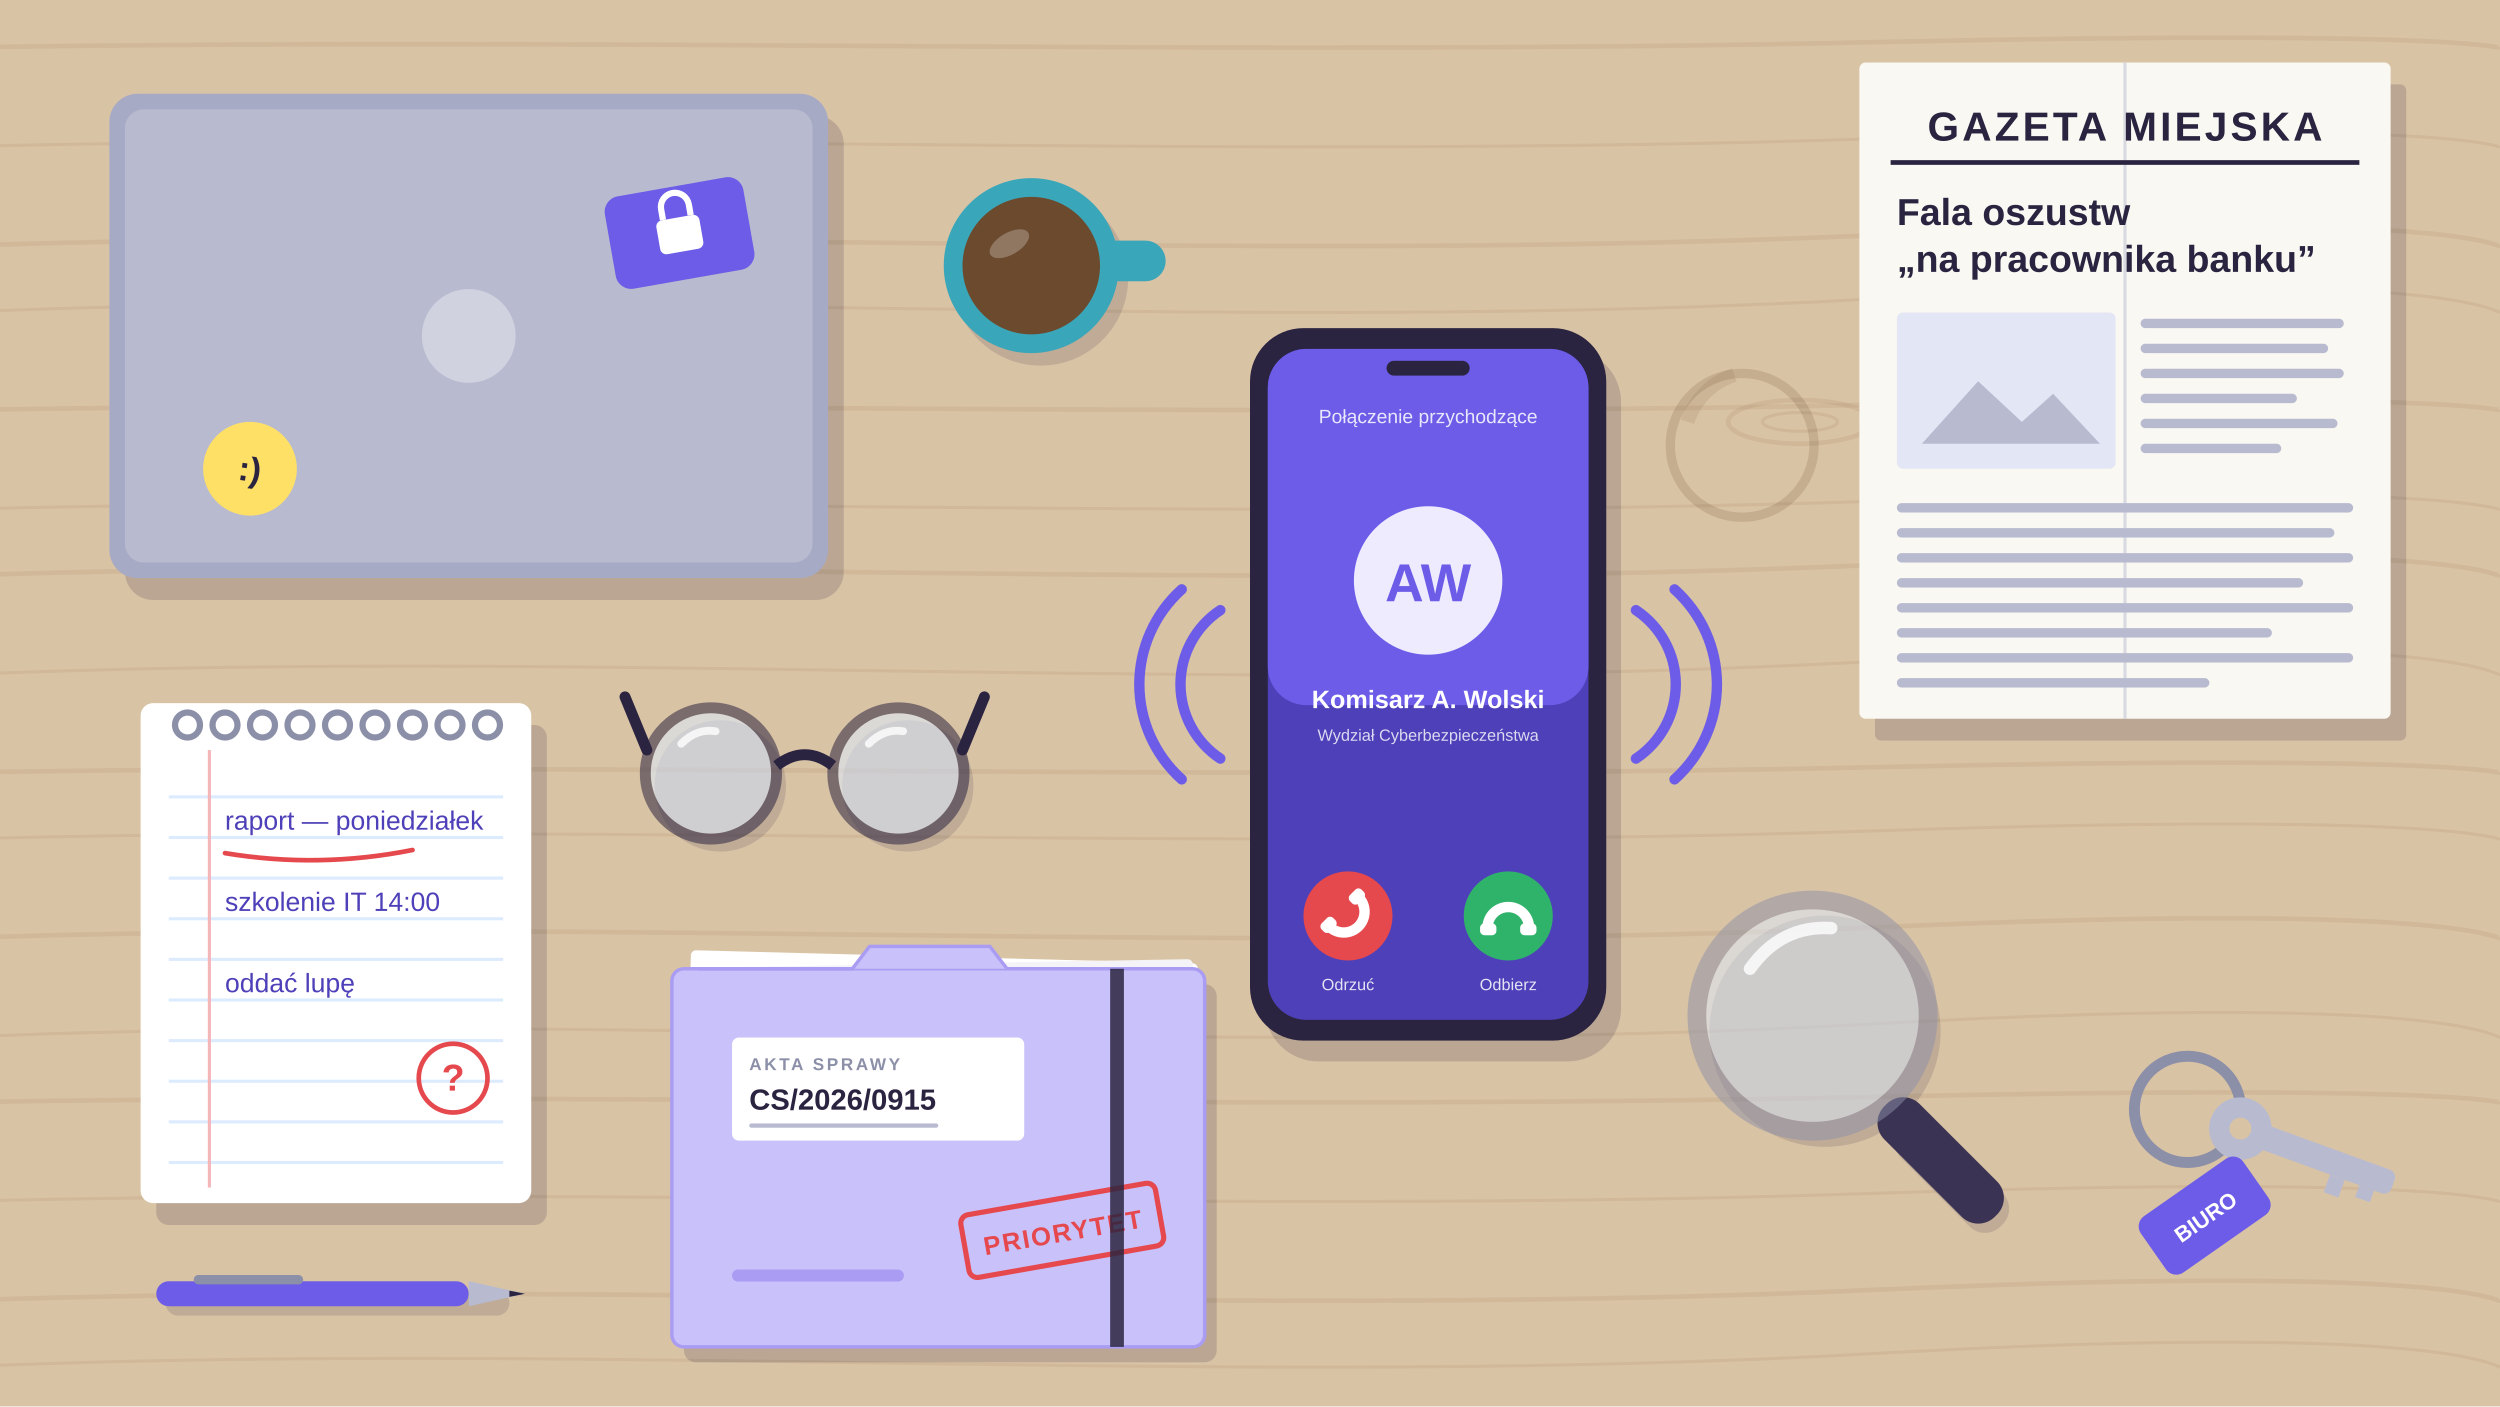
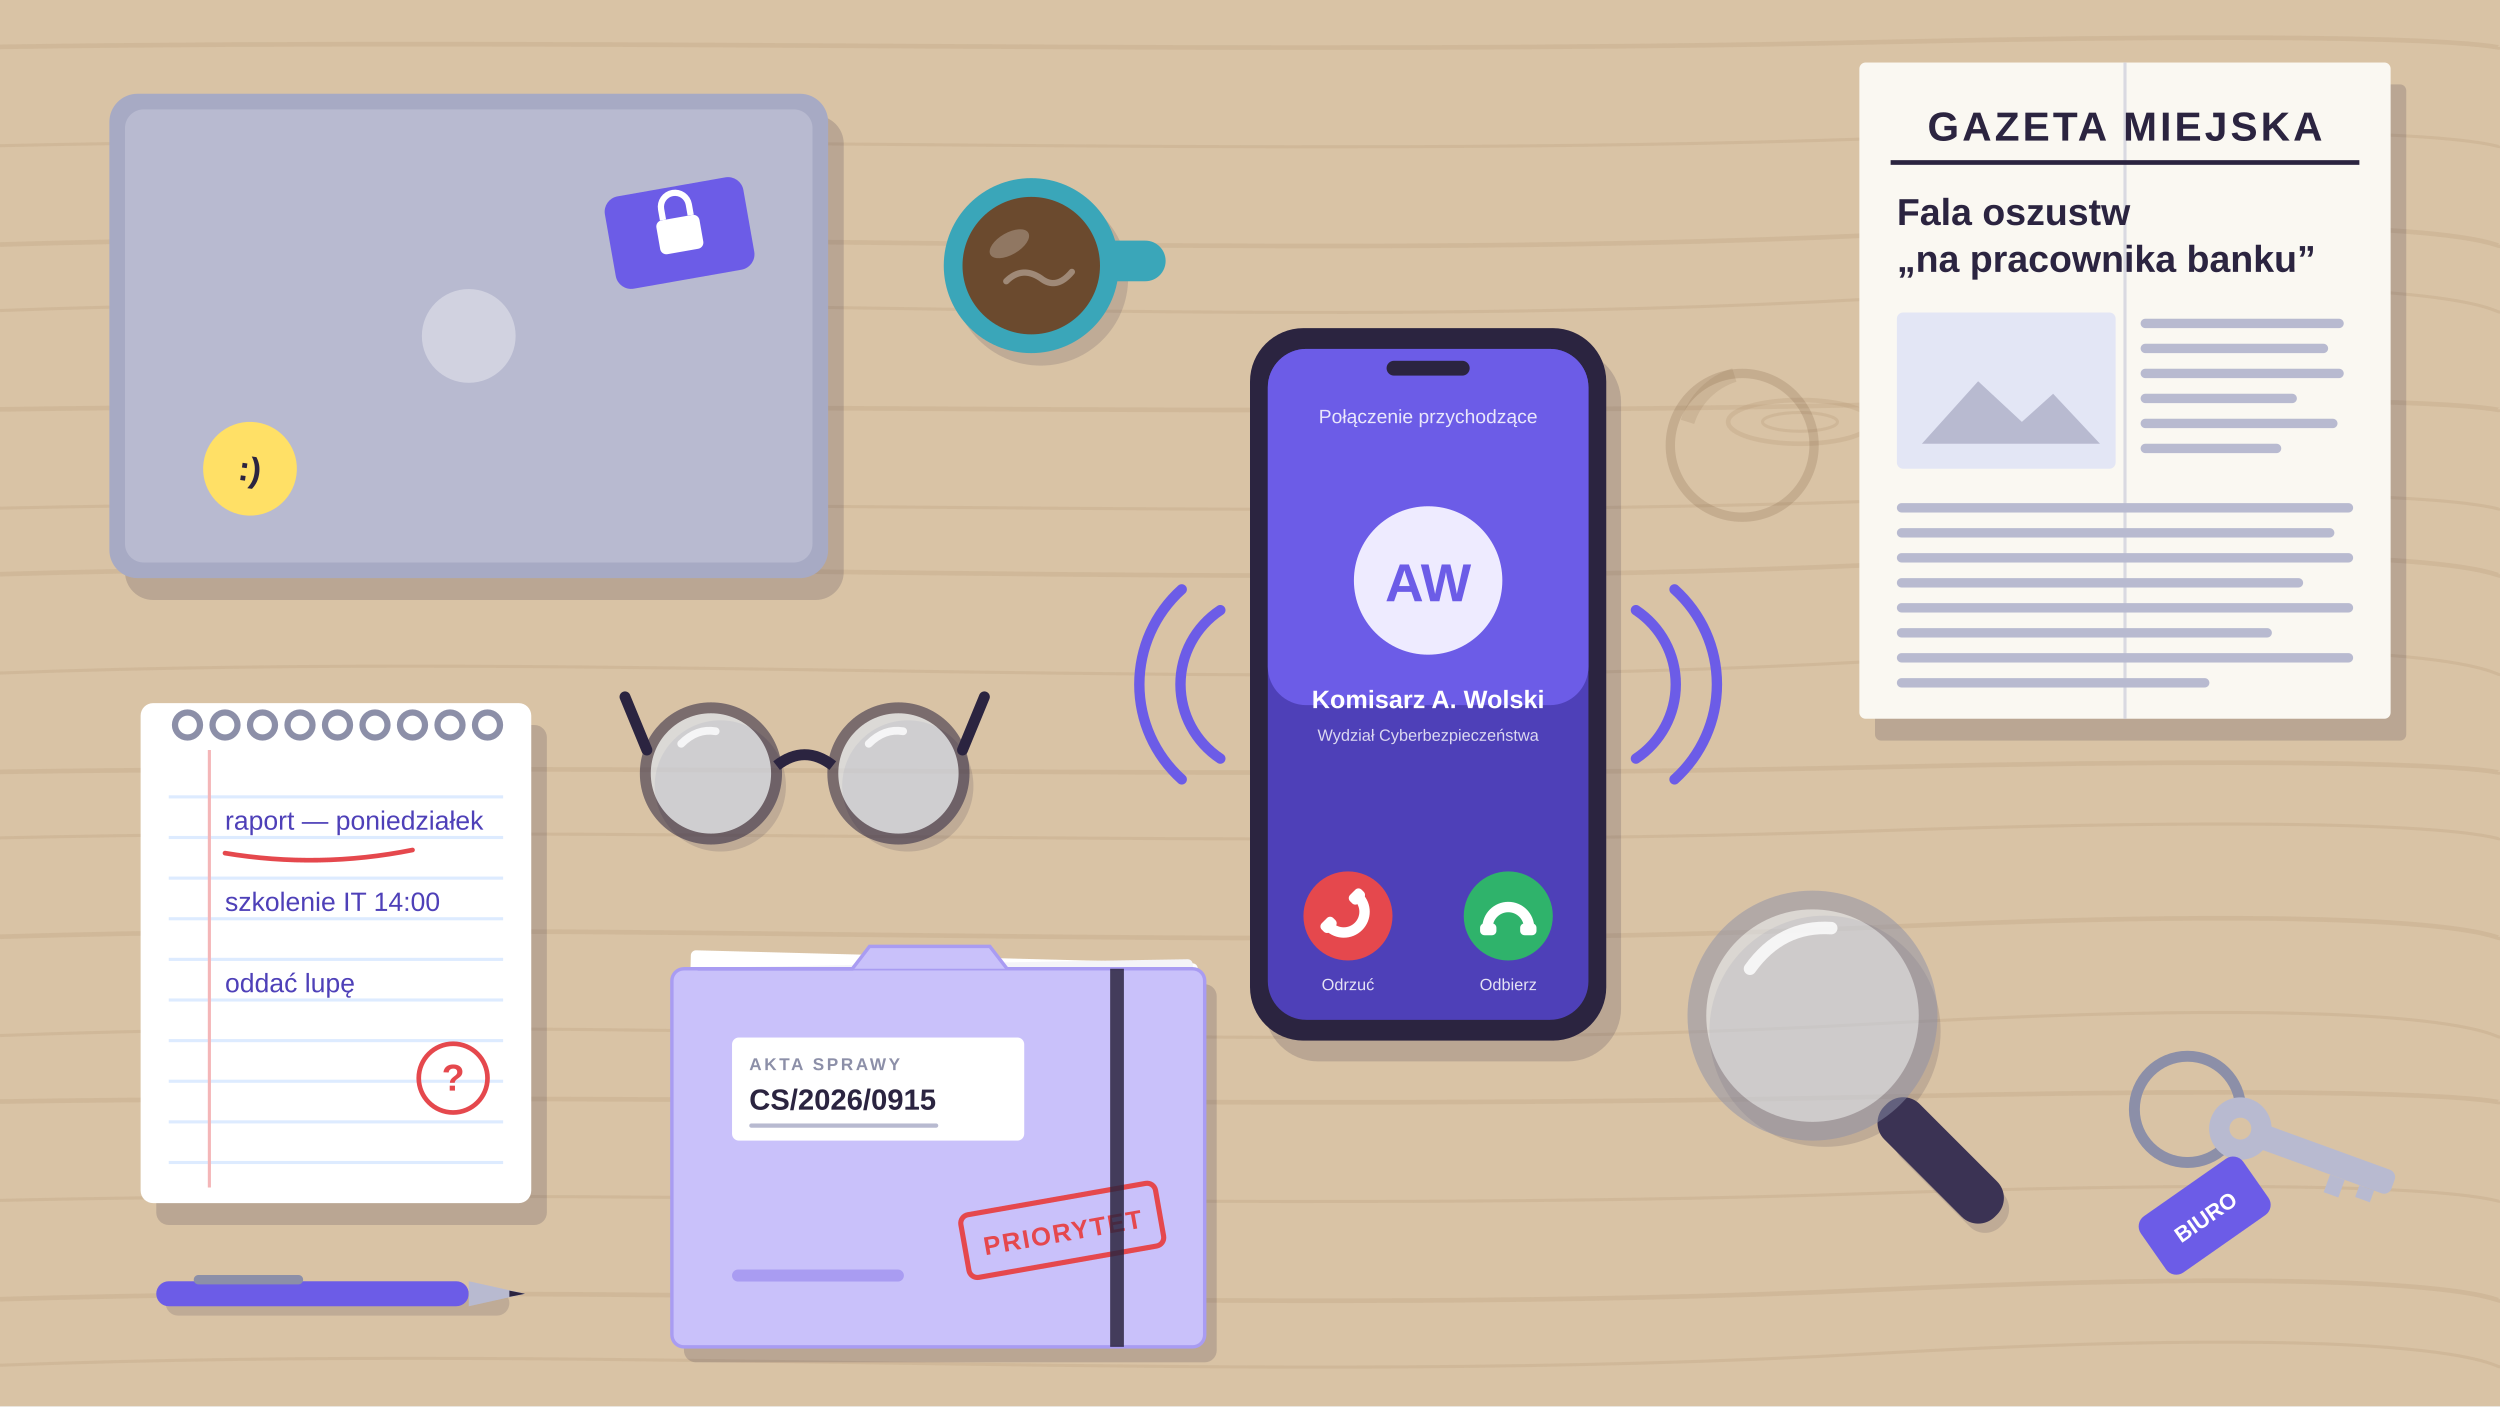
- <svg xmlns="http://www.w3.org/2000/svg" viewBox="0 0 1600 900" width="1600" height="900" font-family="Arial, Helvetica, sans-serif">
+ <svg xmlns="http://www.w3.org/2000/svg" id="static" viewBox="0 0 1600 900" width="1600" height="900" font-family="Arial, Helvetica, sans-serif">
+   <style>
+ .a-blink{animation:a-blink 1.2s ease-in-out infinite}
+ .a-blink-slow{animation:a-blink 3s ease-in-out infinite}
+ .a-glow{animation:a-glow 5s ease-in-out infinite}
+ .a-pulse{animation:a-pulse 2.2s ease-in-out infinite}
+ .a-steam{animation:a-steam 2.8s ease-in-out infinite;transform-box:fill-box;transform-origin:center bottom}
+ .a-sway{animation:a-sway 6s ease-in-out infinite;transform-box:fill-box;transform-origin:center bottom}
+ .a-flutter{animation:a-flutter 4.5s ease-in-out infinite;transform-box:fill-box;transform-origin:center top}
+ .a-bounce{animation:a-bounce 2.6s ease-in-out infinite;transform-box:fill-box;transform-origin:center}
+ .a-ring{animation:a-ring 1.2s ease-in-out infinite;transform-box:fill-box;transform-origin:center}
+ .a-wave{animation:a-wave 1.2s ease-out infinite}
+ .a-grow{animation:a-grow .9s ease-in-out infinite;transform-box:fill-box;transform-origin:center}
+ .a-shimmer{animation:a-shimmer 3.5s ease-in-out infinite}
+ .d1{animation-delay:.35s}.d2{animation-delay:.7s}
+ @keyframes a-blink{0%,100%{opacity:1}50%{opacity:.2}}
+ @keyframes a-glow{0%,100%{opacity:1}50%{opacity:.65}}
+ @keyframes a-pulse{0%,100%{opacity:1}50%{opacity:.45}}
+ @keyframes a-steam{0%{opacity:0;transform:translateY(6px)}40%{opacity:.9}100%{opacity:0;transform:translateY(-10px)}}
+ @keyframes a-sway{0%,100%{transform:rotate(0)}50%{transform:rotate(1.6deg)}}
+ @keyframes a-flutter{0%,100%{transform:rotate(0)}50%{transform:rotate(-1.4deg)}}
+ @keyframes a-bounce{0%,70%,100%{transform:scale(1)}80%{transform:scale(1.18)}90%{transform:scale(.95)}}
+ @keyframes a-ring{0%,100%{transform:rotate(0)}10%{transform:rotate(-2.5deg)}20%{transform:rotate(2.5deg)}30%{transform:rotate(-2.5deg)}40%{transform:rotate(0)}}
+ @keyframes a-wave{0%{opacity:0}30%{opacity:1}100%{opacity:0}}
+ @keyframes a-grow{0%,100%{transform:scale(1)}50%{transform:scale(1.12)}}
+ @keyframes a-shimmer{0%,100%{opacity:.55}50%{opacity:1}}
+ @media (prefers-reduced-motion: reduce){*{animation:none!important}}
+ #static:target *{animation:none!important}
+ </style>
  <rect width="1600" height="900" fill="#D9C3A5" />
  <g id="item-sloje" transform="translate(0 0) scale(1)">
    <path d="M0 30 C 400 24, 800 36, 1200 27 S 1600 33, 1600 30" fill="none" stroke="#B89C7A" stroke-width="3" opacity="0.28" />
    <path d="M0 93.25 C 400 84.25, 800 102.25, 1200 88.75 S 1600 97.75, 1600 93.25" fill="none" stroke="#B89C7A" stroke-width="2" opacity="0.28" />
    <path d="M0 156.5 C 400 144.5, 800 168.5, 1200 150.5 S 1600 162.5, 1600 156.5" fill="none" stroke="#B89C7A" stroke-width="3" opacity="0.28" />
    <path d="M0 198.75 C 400 183.75, 800 213.75, 1200 191.25 S 1600 206.25, 1600 198.75" fill="none" stroke="#B89C7A" stroke-width="2" opacity="0.28" />
    <path d="M0 262 C 400 256, 800 268, 1200 259 S 1600 265, 1600 262" fill="none" stroke="#B89C7A" stroke-width="3" opacity="0.28" />
    <path d="M0 325.25 C 400 316.25, 800 334.25, 1200 320.75 S 1600 329.75, 1600 325.25" fill="none" stroke="#B89C7A" stroke-width="2" opacity="0.28" />
    <path d="M0 367.5 C 400 355.5, 800 379.5, 1200 361.5 S 1600 373.5, 1600 367.5" fill="none" stroke="#B89C7A" stroke-width="3" opacity="0.28" />
    <path d="M0 430.75 C 400 415.75, 800 445.75, 1200 423.25 S 1600 438.25, 1600 430.75" fill="none" stroke="#B89C7A" stroke-width="2" opacity="0.28" />
    <path d="M0 494 C 400 488, 800 500, 1200 491 S 1600 497, 1600 494" fill="none" stroke="#B89C7A" stroke-width="3" opacity="0.28" />
    <path d="M0 536.25 C 400 527.25, 800 545.25, 1200 531.75 S 1600 540.75, 1600 536.25" fill="none" stroke="#B89C7A" stroke-width="2" opacity="0.28" />
    <path d="M0 599.5 C 400 587.5, 800 611.5, 1200 593.5 S 1600 605.5, 1600 599.5" fill="none" stroke="#B89C7A" stroke-width="3" opacity="0.28" />
    <path d="M0 662.75 C 400 647.75, 800 677.75, 1200 655.25 S 1600 670.25, 1600 662.75" fill="none" stroke="#B89C7A" stroke-width="2" opacity="0.28" />
    <path d="M0 705 C 400 699, 800 711, 1200 702 S 1600 708, 1600 705" fill="none" stroke="#B89C7A" stroke-width="3" opacity="0.28" />
    <path d="M0 768.25 C 400 759.25, 800 777.25, 1200 763.75 S 1600 772.75, 1600 768.25" fill="none" stroke="#B89C7A" stroke-width="2" opacity="0.28" />
    <path d="M0 831.5 C 400 819.5, 800 843.5, 1200 825.5 S 1600 837.5, 1600 831.5" fill="none" stroke="#B89C7A" stroke-width="3" opacity="0.28" />
    <path d="M0 873.75 C 400 858.75, 800 888.75, 1200 866.25 S 1600 881.25, 1600 873.75" fill="none" stroke="#B89C7A" stroke-width="2" opacity="0.28" />
    <ellipse cx="1152" cy="270" rx="46" ry="14" fill="none" stroke="#B89C7A" stroke-width="3" opacity="0.3" />
    <ellipse cx="1152" cy="270" rx="24" ry="6" fill="none" stroke="#B89C7A" stroke-width="2" opacity="0.3" />
  </g>
  <g id="item-laptop" transform="translate(70 60) scale(1)">
    <rect x="10" y="14" width="460" height="310" rx="18" fill="#2B2440" opacity="0.18" />
    <rect width="460" height="310" rx="18" fill="#A7AAC4" />
    <rect x="10" y="10" width="440" height="290" rx="12" fill="#B8BAD0" />
    <circle cx="230" cy="155" r="30" fill="#FFFFFF" opacity="0.35" />
    <g transform="rotate(-10 360 90)">
      <rect x="320" y="60" width="90" height="60" rx="10" fill="#6C5CE7" />
      <rect x="351" y="80" width="28" height="22" rx="4" fill="#FFFFFF" />
      <path d="M356 80 v-7 a9 9 0 0 1 18 0 v7" fill="none" stroke="#FFFFFF" stroke-width="4" />
    </g>
    <g transform="rotate(8 90 240)">
      <circle cx="90" cy="240" r="30" fill="#FFE066" />
      <text x="90" y="248" font-size="22" fill="#2B2440" font-weight="bold" text-anchor="middle">:)</text>
    </g>
  </g>
  <g id="item-gazeta" transform="translate(1190 40) scale(1)">
    <rect x="10" y="14" width="340" height="420" rx="4" fill="#2B2440" opacity="0.18" />
    <rect width="340" height="420" rx="4" fill="#FAF8F2" />
    <line x1="170" y1="0" x2="170" y2="420" stroke="#B8BAD0" stroke-width="2" opacity="0.5" />
    <text x="170" y="50" font-size="26" fill="#2B2440" font-weight="bold" text-anchor="middle" letter-spacing="2">GAZETA MIEJSKA</text>
    <line x1="20" y1="64" x2="320" y2="64" stroke="#2B2440" stroke-width="3" />
    <text x="24" y="104" font-size="24" fill="#2B2440" font-weight="bold">Fala oszustw</text>
    <text x="24" y="134" font-size="24" fill="#2B2440" font-weight="bold">„na pracownika banku”</text>
    <rect x="24" y="160" width="140" height="100" rx="4" fill="#E3E6F5" />
    <path d="M40 244 l36 -40 l28 26 l20 -18 l30 32 z" fill="#B8BAD0" />
    <rect x="180" y="164" width="130" height="6" rx="3" fill="#B8BAD0" />
    <rect x="180" y="180" width="120" height="6" rx="3" fill="#B8BAD0" />
    <rect x="180" y="196" width="130" height="6" rx="3" fill="#B8BAD0" />
    <rect x="180" y="212" width="100" height="6" rx="3" fill="#B8BAD0" />
    <rect x="180" y="228" width="126" height="6" rx="3" fill="#B8BAD0" />
    <rect x="180" y="244" width="90" height="6" rx="3" fill="#B8BAD0" />
    <rect x="24" y="282" width="292" height="6" rx="3" fill="#B8BAD0" />
    <rect x="24" y="298" width="280" height="6" rx="3" fill="#B8BAD0" />
    <rect x="24" y="314" width="292" height="6" rx="3" fill="#B8BAD0" />
    <rect x="24" y="330" width="260" height="6" rx="3" fill="#B8BAD0" />
    <rect x="24" y="346" width="292" height="6" rx="3" fill="#B8BAD0" />
    <rect x="24" y="362" width="240" height="6" rx="3" fill="#B8BAD0" />
    <rect x="24" y="378" width="292" height="6" rx="3" fill="#B8BAD0" />
    <rect x="24" y="394" width="200" height="6" rx="3" fill="#B8BAD0" />
  </g>
  <g id="item-notes" transform="translate(90 450) scale(1)">
    <rect x="10" y="14" width="250" height="320" rx="8" fill="#2B2440" opacity="0.18" />
    <rect width="250" height="320" rx="8" fill="#FFFFFF" />
    <circle cx="30" cy="14" r="8" fill="none" stroke="#8C8FA8" stroke-width="4" />
    <circle cx="54" cy="14" r="8" fill="none" stroke="#8C8FA8" stroke-width="4" />
    <circle cx="78" cy="14" r="8" fill="none" stroke="#8C8FA8" stroke-width="4" />
    <circle cx="102" cy="14" r="8" fill="none" stroke="#8C8FA8" stroke-width="4" />
    <circle cx="126" cy="14" r="8" fill="none" stroke="#8C8FA8" stroke-width="4" />
    <circle cx="150" cy="14" r="8" fill="none" stroke="#8C8FA8" stroke-width="4" />
    <circle cx="174" cy="14" r="8" fill="none" stroke="#8C8FA8" stroke-width="4" />
    <circle cx="198" cy="14" r="8" fill="none" stroke="#8C8FA8" stroke-width="4" />
    <circle cx="222" cy="14" r="8" fill="none" stroke="#8C8FA8" stroke-width="4" />
    <line x1="18" y1="60" x2="232" y2="60" stroke="#DDEBFF" stroke-width="2" />
    <line x1="18" y1="86" x2="232" y2="86" stroke="#DDEBFF" stroke-width="2" />
    <line x1="18" y1="112" x2="232" y2="112" stroke="#DDEBFF" stroke-width="2" />
    <line x1="18" y1="138" x2="232" y2="138" stroke="#DDEBFF" stroke-width="2" />
    <line x1="18" y1="164" x2="232" y2="164" stroke="#DDEBFF" stroke-width="2" />
    <line x1="18" y1="190" x2="232" y2="190" stroke="#DDEBFF" stroke-width="2" />
    <line x1="18" y1="216" x2="232" y2="216" stroke="#DDEBFF" stroke-width="2" />
    <line x1="18" y1="242" x2="232" y2="242" stroke="#DDEBFF" stroke-width="2" />
    <line x1="18" y1="268" x2="232" y2="268" stroke="#DDEBFF" stroke-width="2" />
    <line x1="18" y1="294" x2="232" y2="294" stroke="#DDEBFF" stroke-width="2" />
    <line x1="44" y1="30" x2="44" y2="310" stroke="#F4B6B8" stroke-width="2" />
    <text x="54" y="81" font-size="17" fill="#4E40B8">raport — poniedziałek</text>
    <text x="54" y="133" font-size="17" fill="#4E40B8">szkolenie IT 14:00</text>
    <text x="54" y="185" font-size="17" fill="#4E40B8">oddać lupę</text>
    <path d="M54 96 q60 10 120 -2" fill="none" stroke="#E5484D" stroke-width="3" stroke-linecap="round" />
    <circle cx="200" cy="240" r="22" fill="none" stroke="#E5484D" stroke-width="3" />
    <text x="200" y="248" font-size="24" fill="#E5484D" font-weight="bold" text-anchor="middle">?</text>
  </g>
  <g id="item-dlugopis" transform="translate(100 820) scale(1)">
    <rect x="6" y="6" width="220" height="16" rx="8" fill="#2B2440" opacity="0.15" />
    <rect width="200" height="16" rx="8" fill="#6C5CE7" />
    <path d="M200 0 l36 8 l-36 8 z" fill="#B8BAD0" />
    <path d="M226 6 l10 2 l-10 2 z" fill="#2B2440" />
    <rect x="24" y="-4" width="70" height="6" rx="3" fill="#8C8FA8" />
  </g>
  <g id="item-kubek" transform="translate(600 110) scale(1)">
    <circle cx="66" cy="68" r="56" fill="#2B2440" opacity="0.15" />
    <rect x="100" y="44" width="46" height="26" rx="13" fill="#3AA6B9" />
    <circle cx="60" cy="60" r="56" fill="#3AA6B9" />
    <circle cx="60" cy="60" r="44" fill="#6B4A2E" />
    <ellipse cx="46" cy="46" rx="14" ry="7" fill="#FFFFFF" opacity="0.25" transform="rotate(-30 46 46)" />
+     <g class="a-shimmer">
+       <path d="M44 70 q10 -10 22 -2 q10 8 20 -4" fill="none" stroke="#FFFFFF" stroke-width="4" stroke-linecap="round" opacity="0.35" />
+     </g>
  </g>
  <g id="item-slad-kawy" transform="translate(1060 230) scale(1)">
    <circle cx="55" cy="55" r="46" fill="none" stroke="#6B4A2E" stroke-width="6" opacity="0.18" />
    <path d="M20 40 a46 46 0 0 1 30 -30" fill="none" stroke="#6B4A2E" stroke-width="9" opacity="0.12" />
  </g>
  <g id="item-okulary" transform="translate(400 440) scale(1)">
    <g opacity="0.15" transform="translate(6 8)">
      <circle cx="55" cy="55" r="42" fill="#2B2440" />
      <circle cx="175" cy="55" r="42" fill="#2B2440" />
    </g>
    <circle cx="55" cy="55" r="42" fill="#DDEBFF" opacity="0.55" stroke="#2B2440" stroke-width="7" />
    <circle cx="175" cy="55" r="42" fill="#DDEBFF" opacity="0.55" stroke="#2B2440" stroke-width="7" />
    <path d="M97 50 q18 -14 36 0" fill="none" stroke="#2B2440" stroke-width="7" />
    <path d="M14 40 l-14 -34 M216 40 l14 -34" stroke="#2B2440" stroke-width="7" stroke-linecap="round" />
    <path d="M36 36 q10 -10 22 -8 M156 36 q10 -10 22 -8" stroke="#FFFFFF" stroke-width="5" fill="none" stroke-linecap="round" opacity="0.8" />
  </g>
  <g id="item-teczka" transform="translate(430 620) scale(0.55)">
    <rect x="14" y="18" width="620" height="440" rx="14" fill="#2B2440" opacity="0.18" />
    <rect x="16" y="-14" width="590" height="440" rx="6" fill="#FFFFFF" transform="rotate(1.5 310 220)" />
    <rect x="10" y="-6" width="600" height="440" rx="6" fill="#F4F4F8" transform="rotate(-1 310 220)" />
    <rect width="620" height="440" rx="14" fill="#C9C1FA" stroke="#A99CF2" stroke-width="4" />
    <path d="M30 0 h180 l20 -26 h140 l20 26" fill="#C9C1FA" stroke="#A99CF2" stroke-width="4" />
    <rect x="70" y="80" width="340" height="120" rx="8" fill="#FFFFFF" />
    <text x="90" y="118" font-size="20" fill="#8C8FA8" font-weight="bold" letter-spacing="3">AKTA SPRAWY</text>
    <text x="90" y="164" font-size="34" fill="#2B2440" font-weight="bold">CS/2026/0915</text>
    <rect x="90" y="180" width="220" height="5" rx="2.5" fill="#B8BAD0" />
    <g transform="rotate(-10 440 310)">
      <rect x="340" y="270" width="230" height="74" rx="10" fill="none" stroke="#E5484D" stroke-width="6" />
      <text x="455" y="320" font-size="30" fill="#E5484D" font-weight="bold" text-anchor="middle" letter-spacing="2">PRIORYTET</text>
    </g>
    <rect x="510" y="0" width="16" height="440" fill="#2B2440" opacity="0.85" />
    <rect x="70" y="350" width="200" height="14" rx="7" fill="#A99CF2" />
  </g>
  <g id="item-lupa" transform="translate(1070 560) scale(1)">
    <g transform="translate(8 10)" opacity="0.15">
      <circle cx="90" cy="90" r="74" fill="#2B2440" />
      <rect x="150" y="140" width="90" height="30" rx="14" transform="rotate(45 150 140)" fill="#2B2440" />
    </g>
    <rect x="148" y="136" width="100" height="32" rx="15" transform="rotate(45 148 136)" fill="#3B3354" />
    <circle cx="90" cy="90" r="74" fill="#DDEBFF" opacity="0.5" stroke="#8C8FA8" stroke-width="12" />
    <path d="M50 60 q20 -28 52 -26" fill="none" stroke="#FFFFFF" stroke-width="8" stroke-linecap="round" opacity="0.8" />
  </g>
  <g id="item-klucze" transform="translate(1340 650) scale(1)">
    <circle cx="60" cy="60" r="34" fill="none" stroke="#8C8FA8" stroke-width="7" />
    <g transform="rotate(20 60 60)">
      <rect x="90" y="52" width="110" height="16" rx="5" fill="#B8BAD0" />
      <circle cx="96" cy="60" r="20" fill="#B8BAD0" />
      <circle cx="96" cy="60" r="7" fill="#D9C3A5" />
      <path d="M160 68 v12 h10 v-12 M180 68 v8 h10 v-8" fill="#B8BAD0" />
    </g>
    <g transform="rotate(-35 60 60)">
      <rect x="-10" y="100" width="80" height="44" rx="8" fill="#6C5CE7" />
      <text x="30" y="128" font-size="14" fill="#FFFFFF" font-weight="bold" text-anchor="middle">BIURO</text>
    </g>
  </g>
  <g id="item-telefon" transform="translate(800 210) scale(0.95)">
-     <path d="M-20 190 a60 60 0 0 0 0 100" fill="none" stroke="#6C5CE7" stroke-width="7" stroke-linecap="round" opacity="1">
-       <animate attributeName="opacity" values="0;1;0" dur="1.2s" begin="0s" repeatCount="indefinite" />
-     </path>
-     <path d="M260 190 a60 60 0 0 1 0 100" fill="none" stroke="#6C5CE7" stroke-width="7" stroke-linecap="round" opacity="1">
-       <animate attributeName="opacity" values="0;1;0" dur="1.2s" begin="0s" repeatCount="indefinite" />
-     </path>
-     <path d="M-46 176 a86 86 0 0 0 0 128" fill="none" stroke="#6C5CE7" stroke-width="7" stroke-linecap="round" opacity="1">
-       <animate attributeName="opacity" values="0;1;0" dur="1.2s" begin="0.3s" repeatCount="indefinite" />
-     </path>
-     <path d="M286 176 a86 86 0 0 1 0 128" fill="none" stroke="#6C5CE7" stroke-width="7" stroke-linecap="round" opacity="1">
-       <animate attributeName="opacity" values="0;1;0" dur="1.2s" begin="0.3s" repeatCount="indefinite" />
-     </path>
-     <g>
-       <animateTransform attributeName="transform" type="rotate" values="0 120 240;-2.5 120 240;2.5 120 240;-2.5 120 240;0 120 240;0 120 240" dur="1.2s" repeatCount="indefinite" />
+     <path class="a-wave" d="M-20 190 a60 60 0 0 0 0 100" fill="none" stroke="#6C5CE7" stroke-width="7" stroke-linecap="round" />
+     <path class="a-wave" d="M260 190 a60 60 0 0 1 0 100" fill="none" stroke="#6C5CE7" stroke-width="7" stroke-linecap="round" />
+     <path class="a-wave d1" d="M-46 176 a86 86 0 0 0 0 128" fill="none" stroke="#6C5CE7" stroke-width="7" stroke-linecap="round" />
+     <path class="a-wave d1" d="M286 176 a86 86 0 0 1 0 128" fill="none" stroke="#6C5CE7" stroke-width="7" stroke-linecap="round" />
+     <g class="a-ring">
      <rect x="10" y="14" width="240" height="480" rx="36" fill="#2B2440" opacity="0.18" />
      <rect width="240" height="480" rx="36" fill="#2B2440" />
      <rect x="12" y="14" width="216" height="452" rx="26" fill="#4E40B8" />
      <rect x="12" y="14" width="216" height="240" rx="26" fill="#6C5CE7" />
      <text x="120" y="64" font-size="13" fill="#FFFFFF" text-anchor="middle" opacity="0.85">Połączenie przychodzące</text>
      <circle cx="120" cy="170" r="50" fill="#EEEBFF" />
      <text x="120" y="184" font-size="36" fill="#6C5CE7" font-weight="bold" text-anchor="middle">AW</text>
      <text x="120" y="256" font-size="17" fill="#FFFFFF" font-weight="bold" text-anchor="middle">Komisarz A. Wolski</text>
      <text x="120" y="278" font-size="11" fill="#FFFFFF" text-anchor="middle" opacity="0.8">Wydział Cyberbezpieczeństwa</text>
      <circle cx="66" cy="396" r="30" fill="#E5484D" />
      <g transform="translate(66 396) rotate(135)">
        <path d="M-14 4 a14 14 0 0 1 28 0" fill="none" stroke="#FFFFFF" stroke-width="7" stroke-linecap="round" />
        <rect x="-19" y="1" width="11" height="8" rx="3" fill="#FFFFFF" />
        <rect x="8" y="1" width="11" height="8" rx="3" fill="#FFFFFF" />
      </g>
-       <circle cx="174" cy="396" r="30" fill="#2FB36B">
-         <animate attributeName="r" values="30;34;30" dur="0.9s" repeatCount="indefinite" />
-       </circle>
-       <g transform="translate(174 400) rotate(0)">
-         <path d="M-14 4 a14 14 0 0 1 28 0" fill="none" stroke="#FFFFFF" stroke-width="7" stroke-linecap="round" />
-         <rect x="-19" y="1" width="11" height="8" rx="3" fill="#FFFFFF" />
-         <rect x="8" y="1" width="11" height="8" rx="3" fill="#FFFFFF" />
+       <g class="a-grow">
+         <circle cx="174" cy="396" r="30" fill="#2FB36B" />
+         <g transform="translate(174 400) rotate(0)">
+           <path d="M-14 4 a14 14 0 0 1 28 0" fill="none" stroke="#FFFFFF" stroke-width="7" stroke-linecap="round" />
+           <rect x="-19" y="1" width="11" height="8" rx="3" fill="#FFFFFF" />
+           <rect x="8" y="1" width="11" height="8" rx="3" fill="#FFFFFF" />
+         </g>
      </g>
      <text x="66" y="446" font-size="11" fill="#FFFFFF" text-anchor="middle" opacity="0.85">Odrzuć</text>
      <text x="174" y="446" font-size="11" fill="#FFFFFF" text-anchor="middle" opacity="0.85">Odbierz</text>
      <rect x="92" y="22" width="56" height="10" rx="5" fill="#2B2440" />
    </g>
  </g>
</svg>
